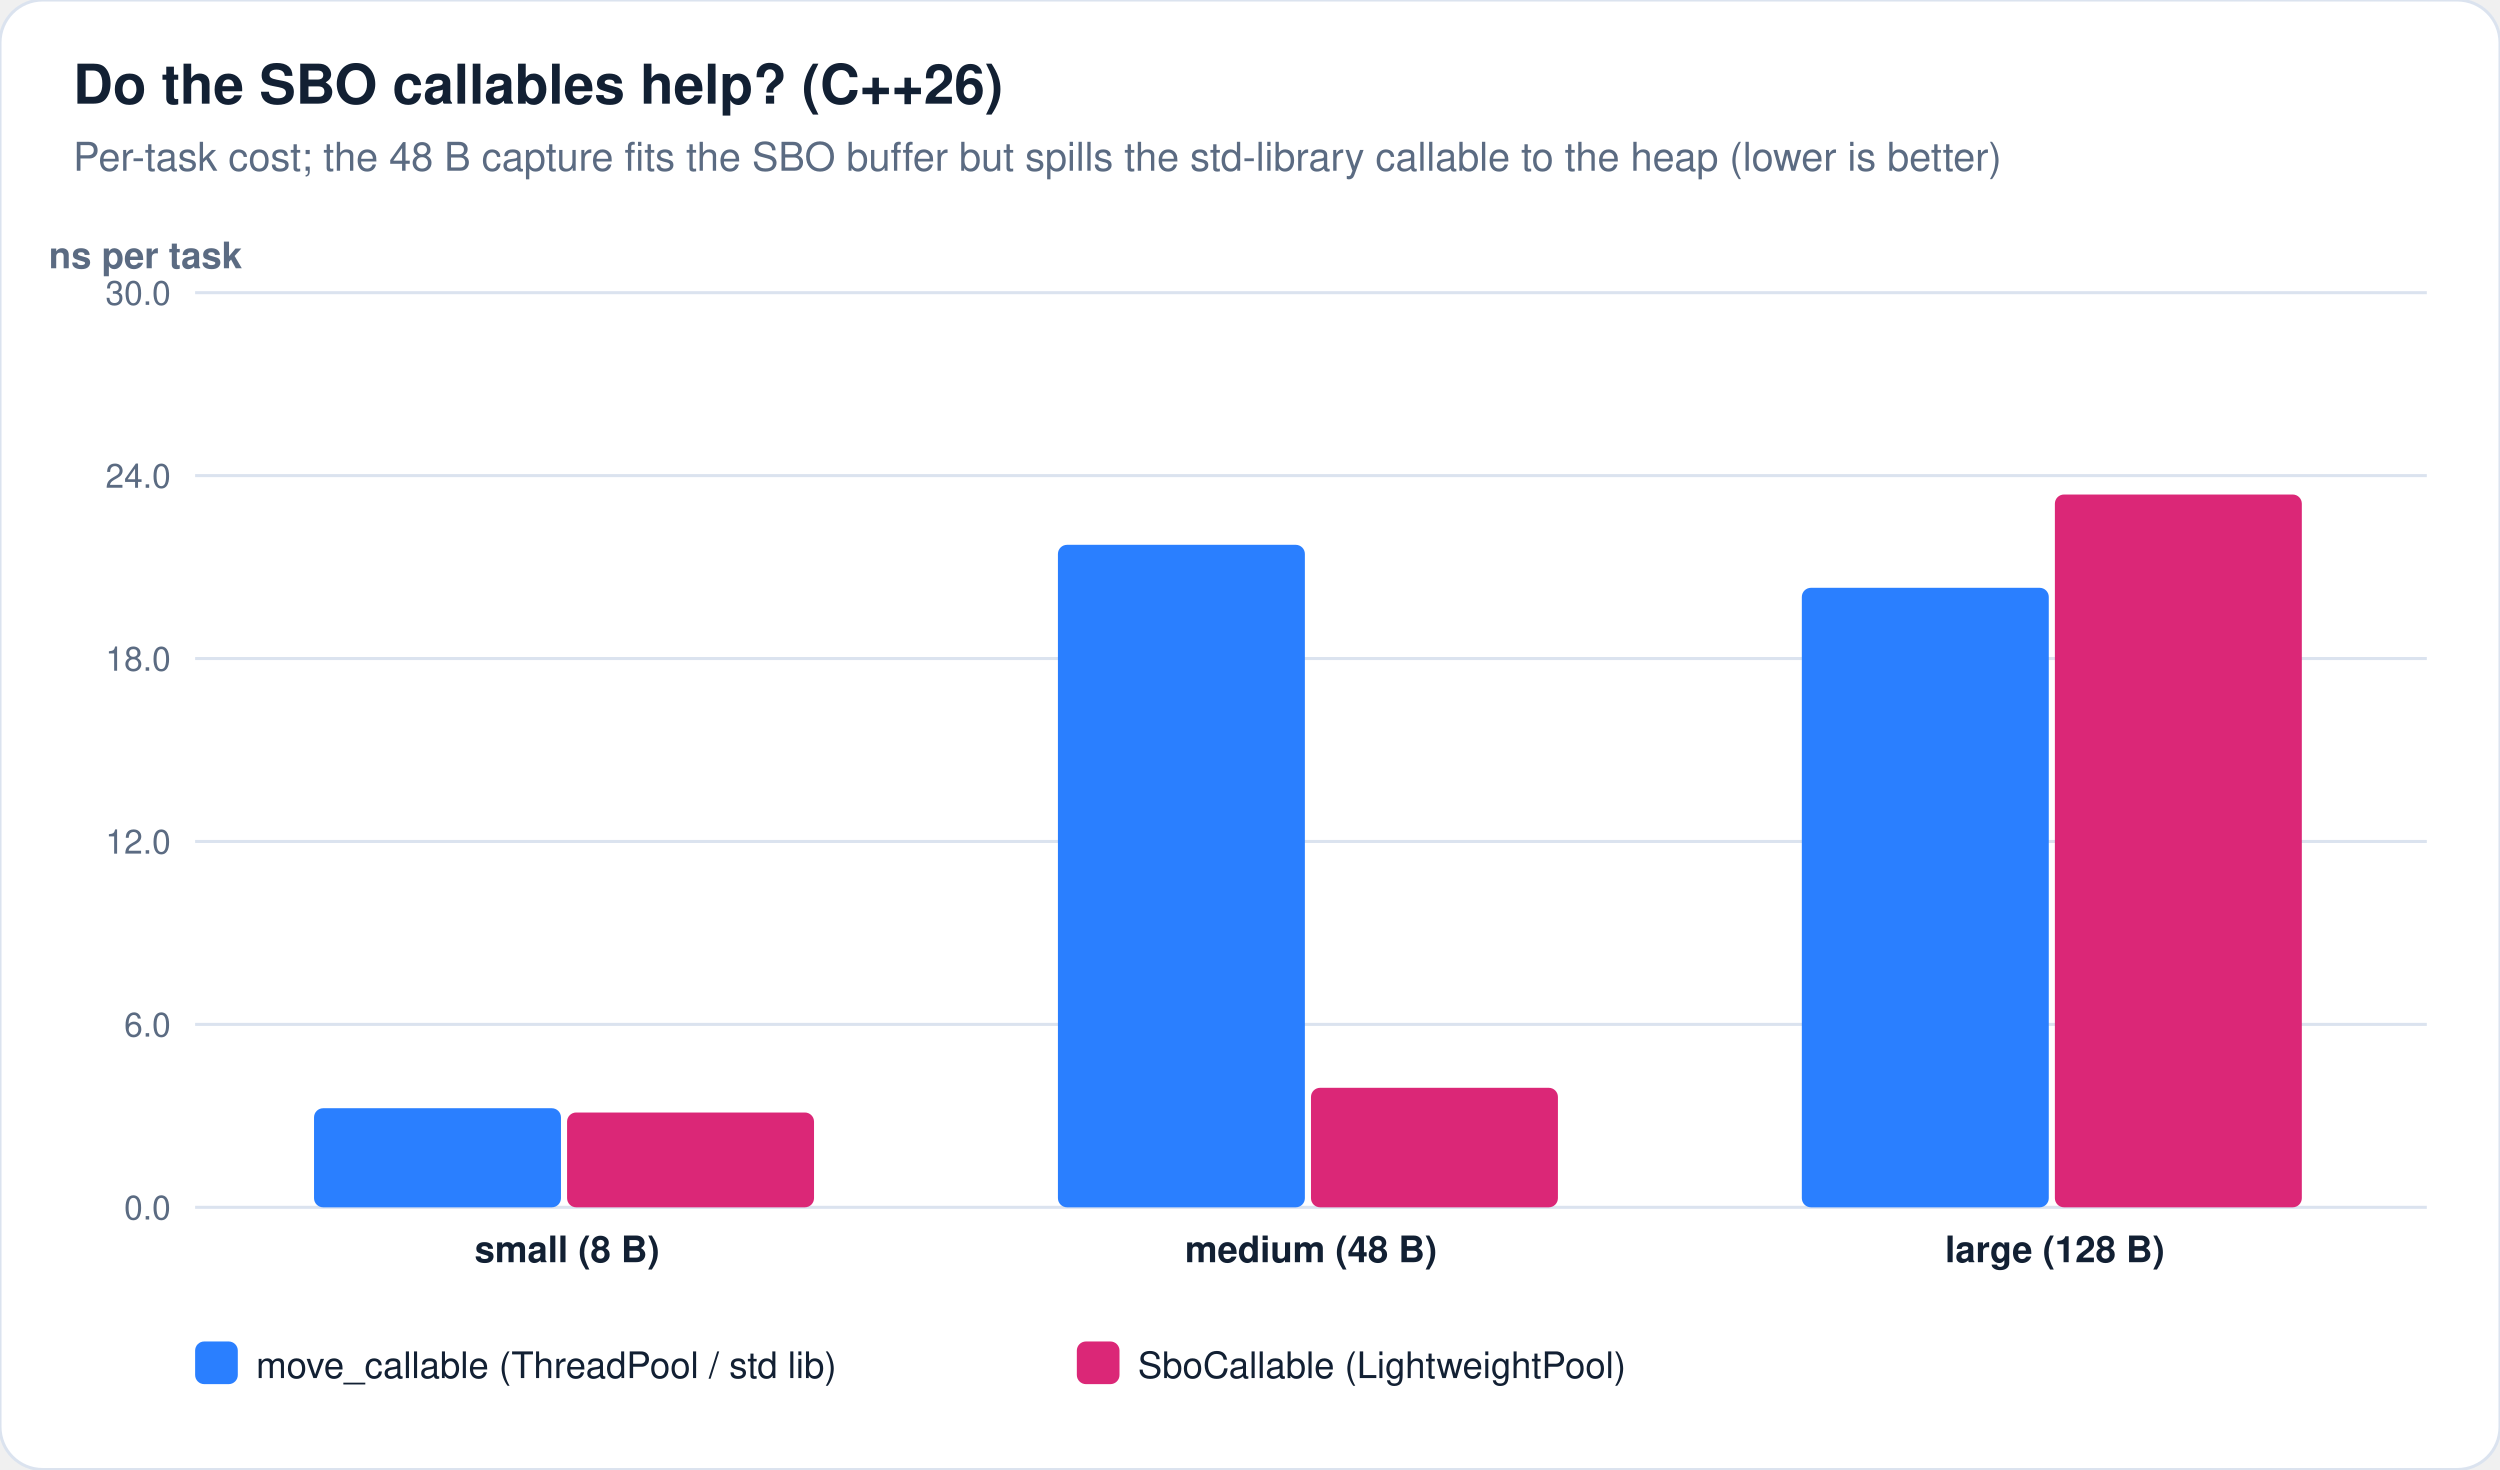
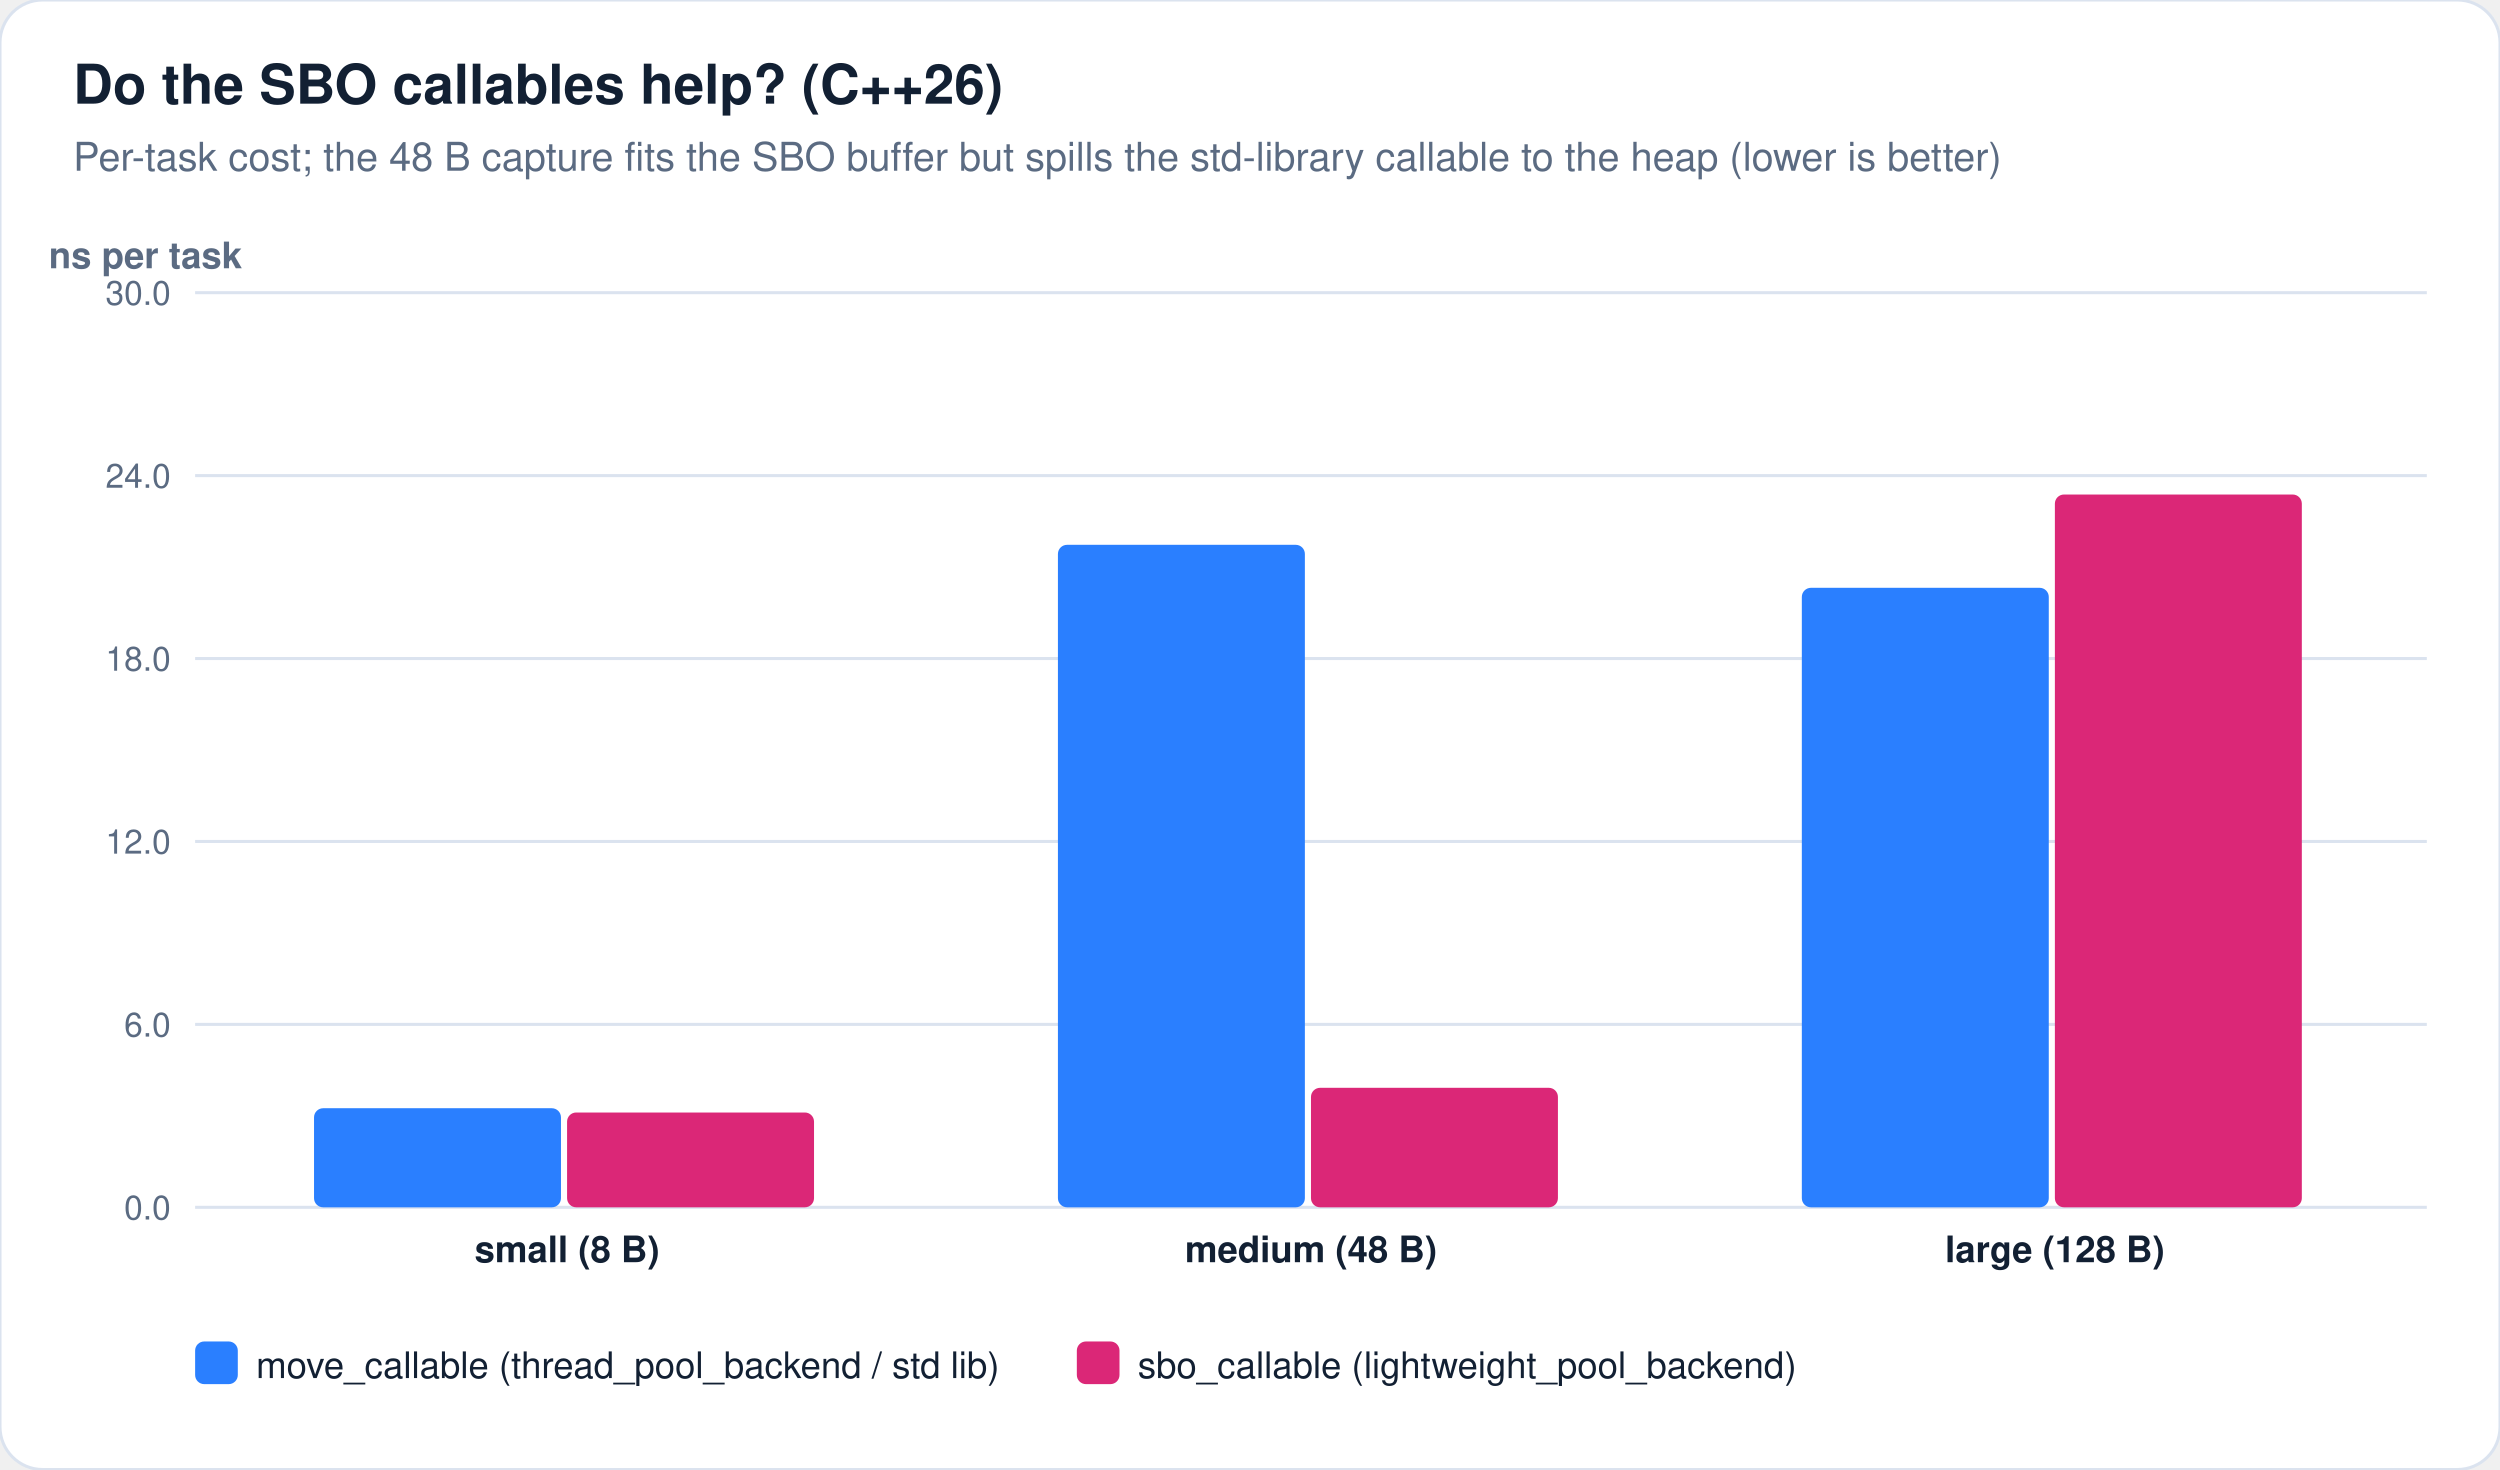
<svg xmlns="http://www.w3.org/2000/svg" viewBox="0 0 820 482" width="820" height="482" font-family="'Segoe UI', Helvetica, Arial, sans-serif">
  <rect x="0" y="0" width="820" height="482" rx="14" fill="#ffffff" stroke="#dbe3ef" />
  <text x="24" y="34" fill="#122033" font-size="18" font-weight="700">Do the SBO callables help? (C++26)</text>
  <text x="24" y="56" fill="#5b6b82" font-size="13">Per-task cost; the 48 B capture fits the SBO buffer but spills the std-library callable to the heap (lower is better)</text>
  <line x1="64" y1="396.0" x2="796" y2="396.0" stroke="#dbe3ef" stroke-width="1" />
  <text x="56" y="400.0" fill="#5b6b82" font-size="11" text-anchor="end">0.0</text>
  <line x1="64" y1="336.0" x2="796" y2="336.0" stroke="#dbe3ef" stroke-width="1" />
  <text x="56" y="340.0" fill="#5b6b82" font-size="11" text-anchor="end">6.0</text>
  <line x1="64" y1="276.0" x2="796" y2="276.0" stroke="#dbe3ef" stroke-width="1" />
  <text x="56" y="280.0" fill="#5b6b82" font-size="11" text-anchor="end">12.0</text>
  <line x1="64" y1="216.0" x2="796" y2="216.0" stroke="#dbe3ef" stroke-width="1" />
  <text x="56" y="220.0" fill="#5b6b82" font-size="11" text-anchor="end">18.0</text>
  <line x1="64" y1="156.0" x2="796" y2="156.0" stroke="#dbe3ef" stroke-width="1" />
  <text x="56" y="160.0" fill="#5b6b82" font-size="11" text-anchor="end">24.0</text>
  <line x1="64" y1="96.0" x2="796" y2="96.0" stroke="#dbe3ef" stroke-width="1" />
  <text x="56" y="100.0" fill="#5b6b82" font-size="11" text-anchor="end">30.0</text>
  <text x="16" y="88" fill="#5b6b82" font-size="12" font-weight="600">ns per task</text>
  <rect x="103.0" y="363.5" width="81.0" height="32.5" rx="3" fill="#2a7fff" />
  <rect x="186.0" y="364.9" width="81.0" height="31.1" rx="3" fill="#db2777" />
  <text x="186.0" y="414.0" fill="#122033" font-size="12" font-weight="600" text-anchor="middle">small (8 B)</text>
  <rect x="347.0" y="178.7" width="81.0" height="217.3" rx="3" fill="#2a7fff" />
  <rect x="430.0" y="356.8" width="81.0" height="39.2" rx="3" fill="#db2777" />
  <text x="430.0" y="414.0" fill="#122033" font-size="12" font-weight="600" text-anchor="middle">medium (48 B)</text>
  <rect x="591.0" y="192.8" width="81.0" height="203.2" rx="3" fill="#2a7fff" />
  <rect x="674.0" y="162.2" width="81.0" height="233.8" rx="3" fill="#db2777" />
  <text x="674.0" y="414.0" fill="#122033" font-size="12" font-weight="600" text-anchor="middle">large (128 B)</text>
  <rect x="64" y="440" width="14" height="14" rx="3" fill="#2a7fff" />
-   <text x="84" y="452" fill="#122033" font-size="12">move_callable (ThreadPool / std lib)</text>
+   <text x="84" y="452" fill="#122033" font-size="12">move_callable (thread_pool_backend / std lib)</text>
  <rect x="353.2" y="440" width="14" height="14" rx="3" fill="#db2777" />
-   <text x="373.2" y="452" fill="#122033" font-size="12">SboCallable (LightweightPool)</text>
+   <text x="373.2" y="452" fill="#122033" font-size="12">sbo_callable (lightweight_pool_backend)</text>
</svg>
